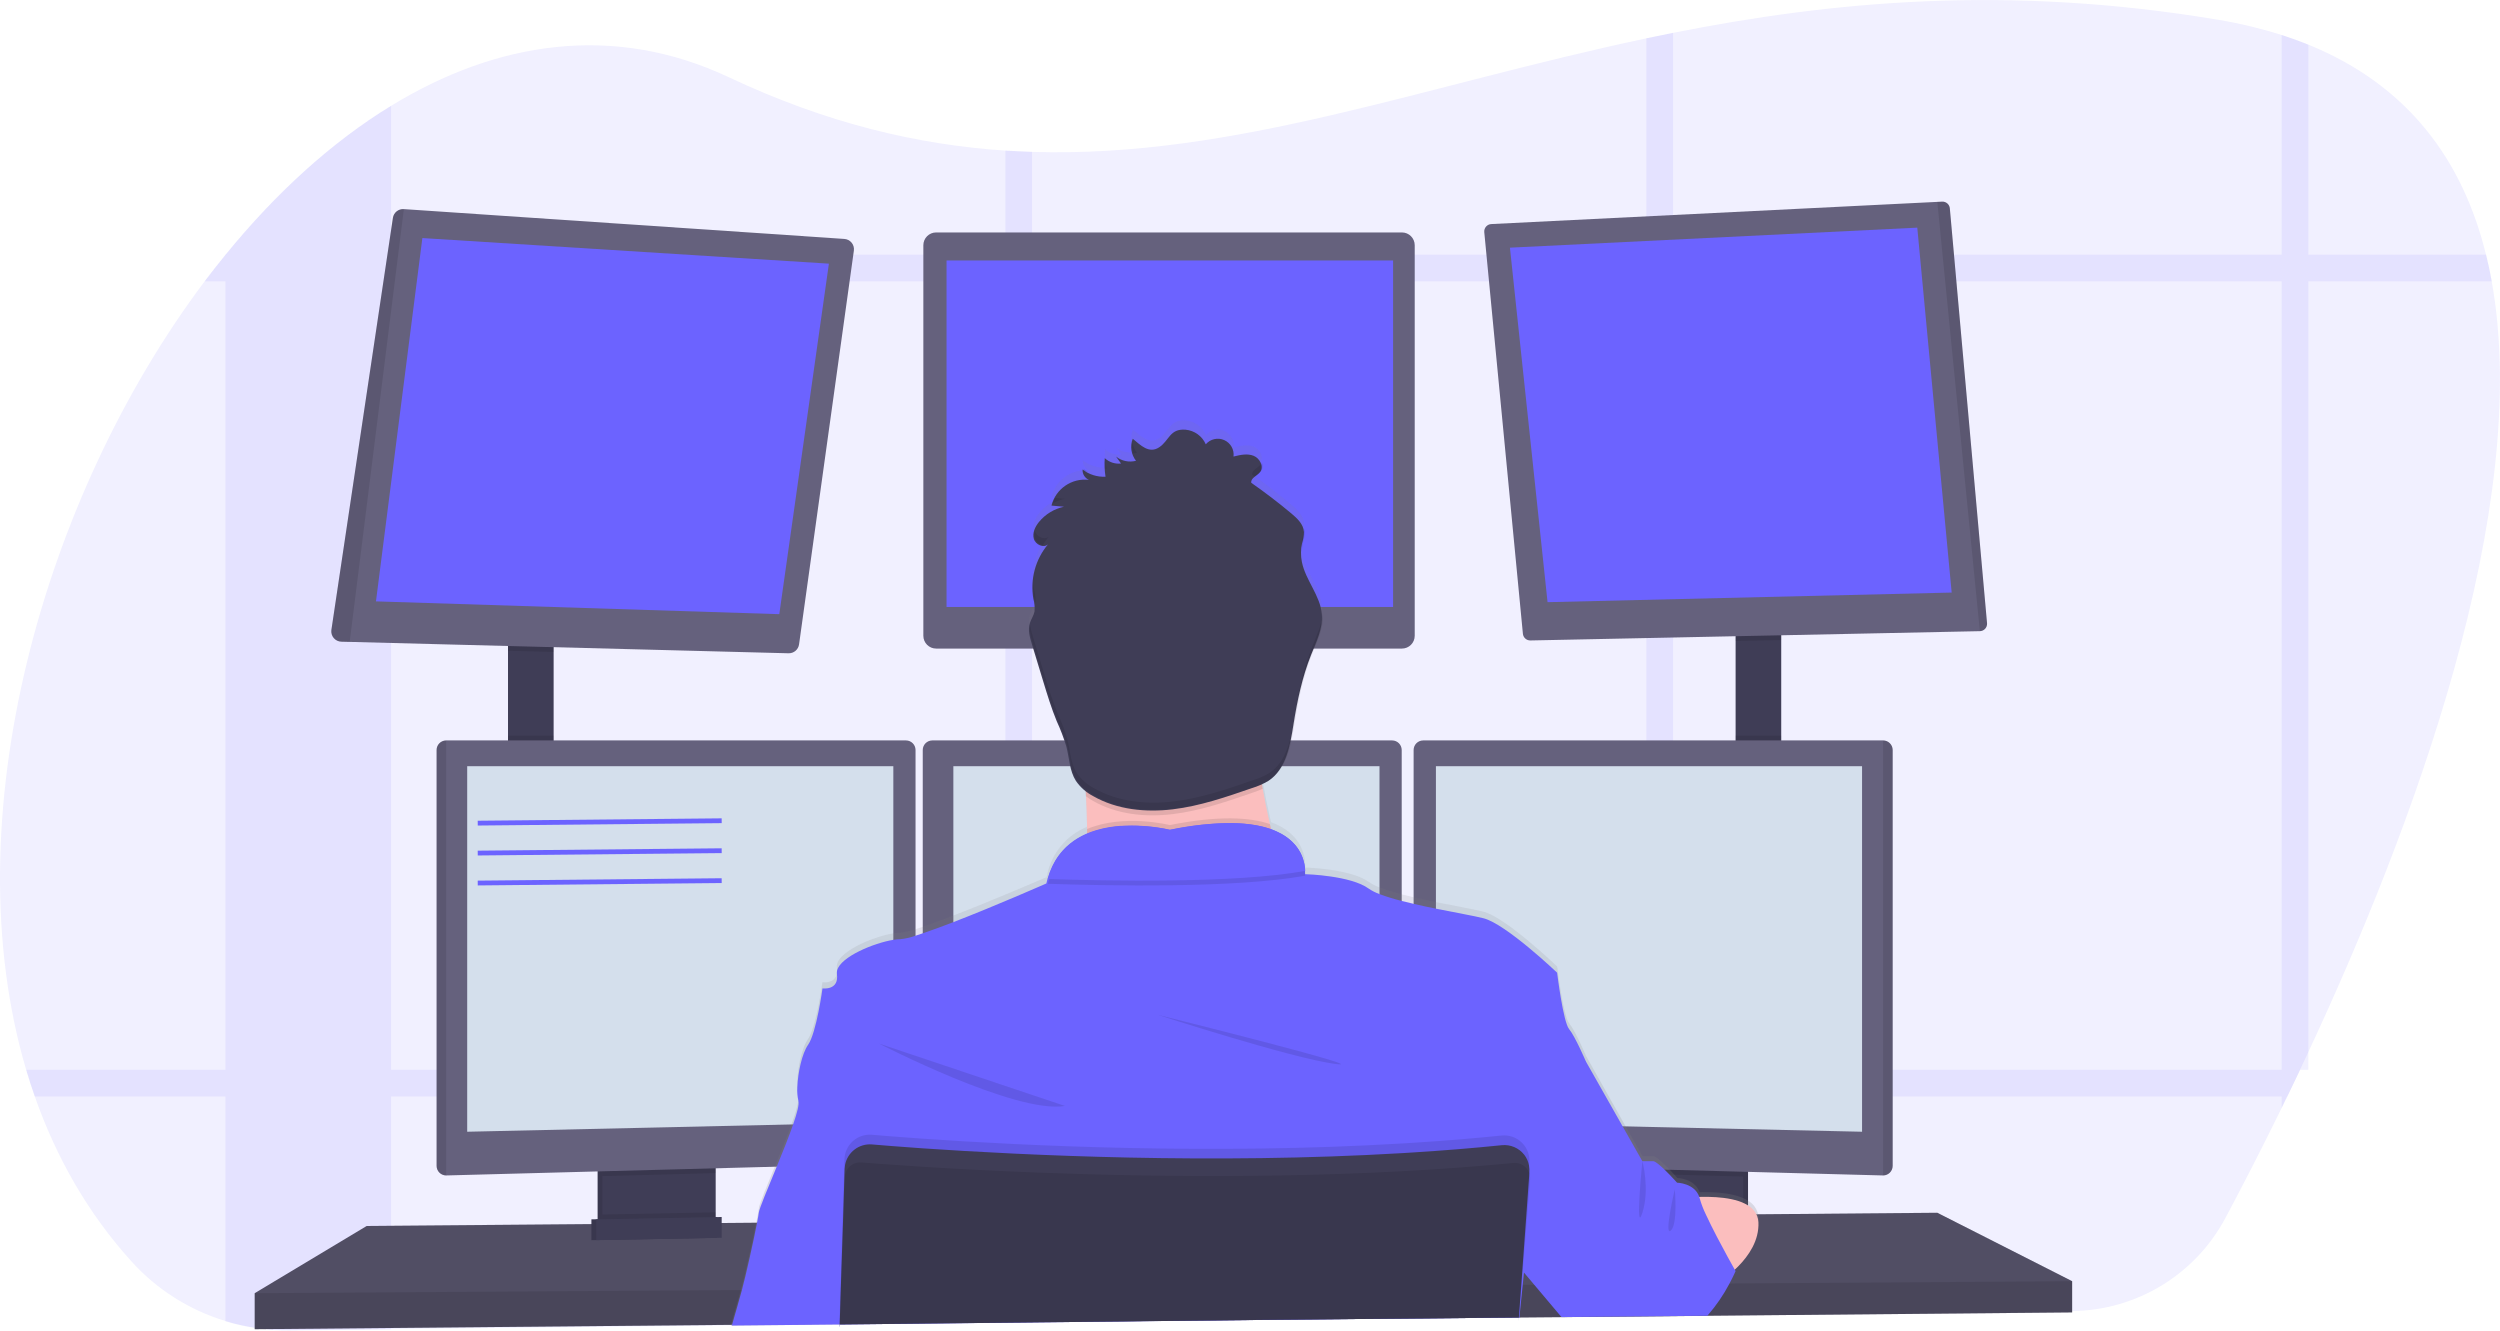
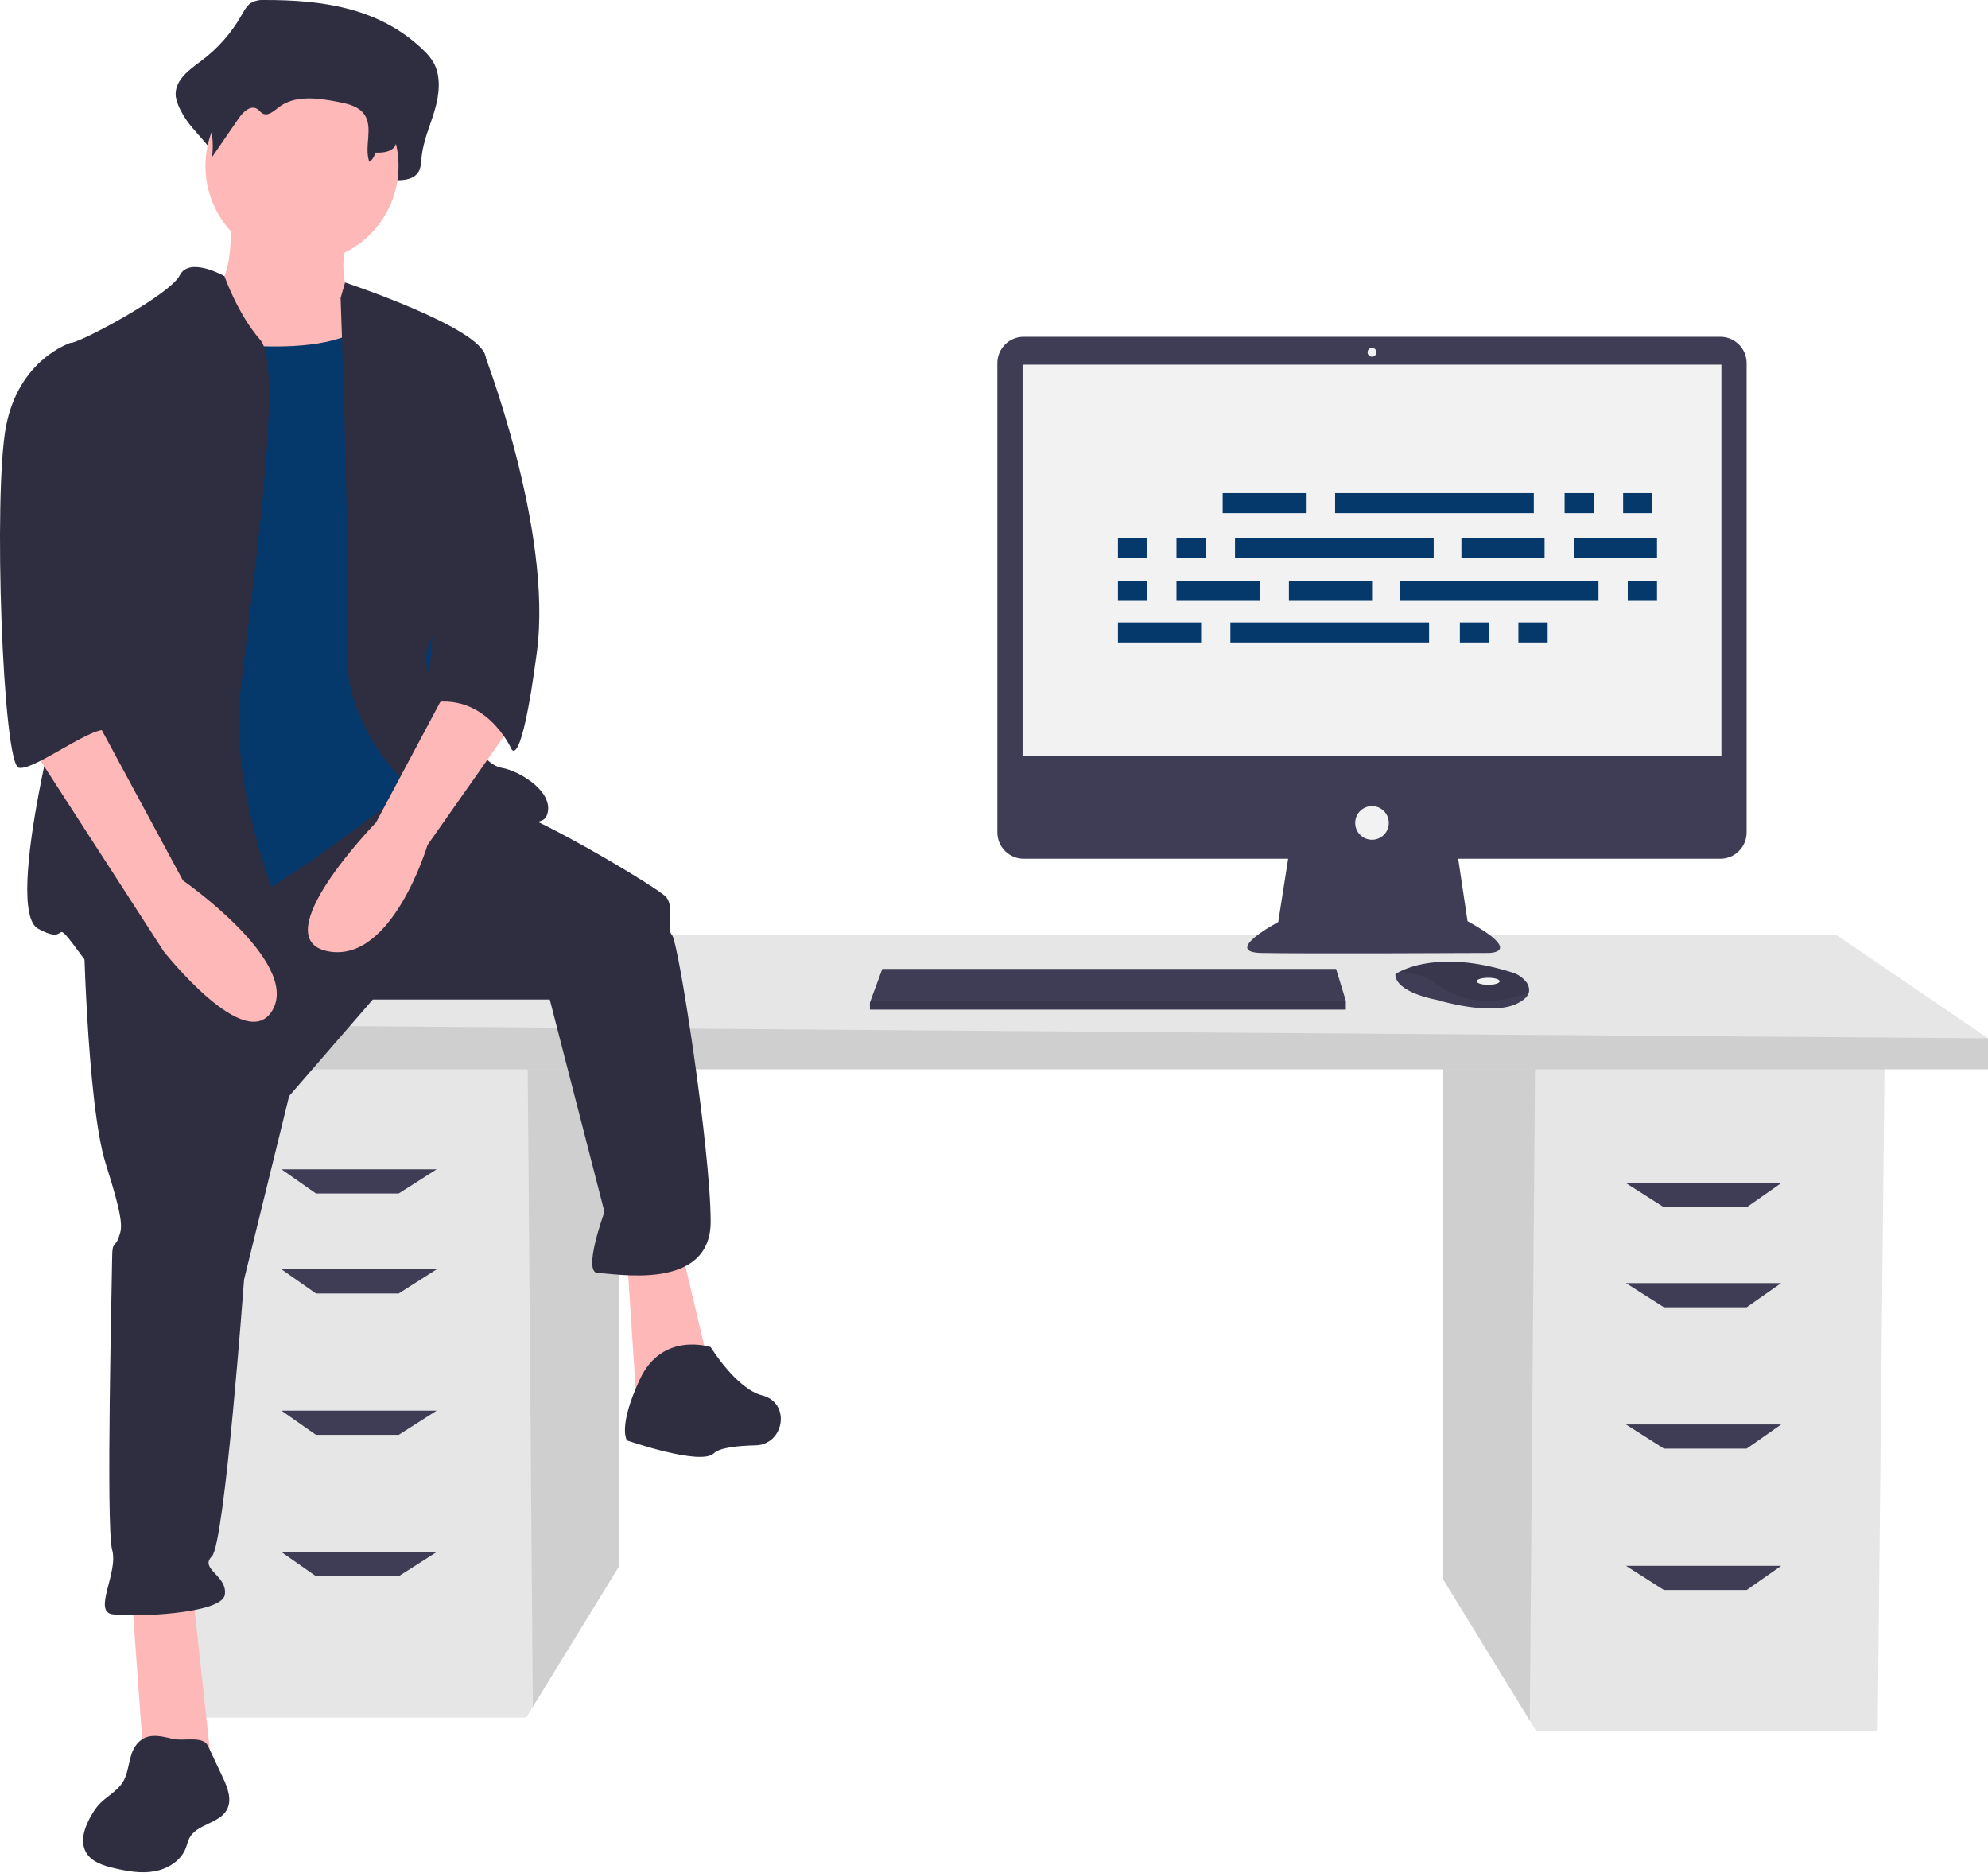
- <svg xmlns="http://www.w3.org/2000/svg" id="59725d3d-bdd8-4af0-9b66-49b8d09410bc" data-name="Layer 1" width="1041.32" height="554.17" viewBox="0 0 1041.32 554.17">
-   <defs>
-     <linearGradient id="dff037aa-d578-4bab-81e7-399360663117" x1="597.75" y1="725.44" x2="597.75" y2="347.69" gradientUnits="userSpaceOnUse">
-       <stop offset="0" stop-color="gray" stop-opacity="0.25" />
-       <stop offset="0.54" stop-color="gray" stop-opacity="0.12" />
-       <stop offset="1" stop-color="gray" stop-opacity="0.1" />
-     </linearGradient>
-   </defs>
-   <path d="M1040.82,611.12q-1.74,3.75-3.47,7.4-2.7,5.67-5.33,11.12c-.78,1.61-1.56,3.19-2.32,4.77-8.6,17.57-16.63,33.11-23.45,45.89A73.21,73.21,0,0,1,942.44,719l-151.65,1.65h-1.6l-13,.14-11.12.12-34.1.37-1.38,0-17.36.19h-.53l-107,1.16-95.51,1-11.11.12-69,.75H429l-44.75.48h-.48l-141.5,1.53-42.33.46a88.07,88.07,0,0,1-26.67-3.82,86.39,86.39,0,0,1-39.09-24.75C116,678.37,102.75,655,93.85,629.64q-1.93-5.49-3.6-11.12C59.44,514.37,97,380,164.6,290.08q4.25-5.64,8.64-11l.07-.08c20.79-25.52,44.1-46.84,68.93-62,44-26.91,92.75-34.49,140.7-11.9,40.57,19.12,78.45,28.11,115.17,30.55,3.71.24,7.42.42,11.11.53,84.23,2.65,163.17-27.7,255.87-47.29,3.69-.78,7.39-1.55,11.12-2.28,66.13-13.16,139.49-20.1,226.73-5.51a189.09,189.09,0,0,1,26.76,6.4q5.77,1.86,11.12,4c41.64,16.94,64.35,48.24,74,87.46q1.37,5.46,2.37,11.11C1134.3,384.41,1084.19,518.23,1040.82,611.12Z" transform="translate(-79.34 -172.91)" fill="#6c63ff" opacity="0.1" />
-   <g opacity="0.1">
-     <path d="M242.24,217V726.62l-42.33.46a88.07,88.07,0,0,1-26.67-3.82V279h.07C194.1,253.45,217.41,232.13,242.24,217Z" transform="translate(-79.34 -172.91)" fill="#6c63ff" />
-     <path d="M1117.24,290.08H164.6q4.25-5.64,8.64-11V279h941.63Q1116.24,284.43,1117.24,290.08Z" transform="translate(-79.34 -172.91)" fill="#6c63ff" />
-     <path d="M1040.82,191.51v427h-3.47q-2.7,5.67-5.33,11.12c-.78,1.61-1.56,3.19-2.32,4.77V187.47Q1035.47,189.33,1040.82,191.51Z" transform="translate(-79.34 -172.91)" fill="#6c63ff" />
-     <path d="M776.21,186.58V720.83l-11.12.12V188.86C768.78,188.08,772.48,187.31,776.21,186.58Z" transform="translate(-79.34 -172.91)" fill="#6c63ff" />
-     <path d="M509.22,236.15V723.73l-11.11.12V235.62C501.82,235.86,505.53,236,509.22,236.15Z" transform="translate(-79.34 -172.91)" fill="#6c63ff" />
-     <path d="M1037.35,618.52q-2.7,5.67-5.33,11.12H93.85q-1.93-5.49-3.6-11.12Z" transform="translate(-79.34 -172.91)" fill="#6c63ff" />
+ <svg xmlns="http://www.w3.org/2000/svg" id="b52d7e2d-d80f-4111-b6ed-d15502ee1edd" data-name="Layer 1" width="711.188" height="669.683" viewBox="0 0 711.188 669.683">
+   <polygon points="516.326 380.018 516.326 565.013 547.27 615.443 549.625 619.279 671.722 619.279 674.189 380.018 516.326 380.018" fill="#e6e6e6" />
+   <polygon points="516.326 380.018 516.326 565.013 547.27 615.443 549.169 380.018 516.326 380.018" opacity="0.1" />
+   <polygon points="221.566 375.084 221.566 560.08 190.622 610.51 188.267 614.345 66.17 614.345 63.703 375.084 221.566 375.084" fill="#e6e6e6" />
+   <polygon points="221.566 375.084 221.566 560.08 190.622 610.51 188.723 375.084 221.566 375.084" opacity="0.1" />
+   <polygon points="711.188 371.385 711.188 382.484 47.67 382.484 47.67 366.451 109.335 334.385 656.923 334.385 711.188 371.385" fill="#e6e6e6" />
+   <polygon points="711.188 371.385 711.188 382.484 47.67 382.484 47.67 366.451 711.188 371.385" opacity="0.1" />
+   <polygon points="142.635 426.883 113.035 426.883 100.702 418.25 156.201 418.25 142.635 426.883" fill="#3f3d56" />
+   <polygon points="142.635 462.649 113.035 462.649 100.702 454.016 156.201 454.016 142.635 462.649" fill="#3f3d56" />
+   <polygon points="142.635 513.215 113.035 513.215 100.702 504.581 156.201 504.581 142.635 513.215" fill="#3f3d56" />
+   <polygon points="142.635 563.78 113.035 563.78 100.702 555.147 156.201 555.147 142.635 563.78" fill="#3f3d56" />
+   <polygon points="595.257 431.816 624.857 431.816 637.19 423.183 581.691 423.183 595.257 431.816" fill="#3f3d56" />
+   <polygon points="595.257 467.582 624.857 467.582 637.19 458.949 581.691 458.949 595.257 467.582" fill="#3f3d56" />
+   <polygon points="595.257 518.148 624.857 518.148 637.19 509.515 581.691 509.515 595.257 518.148" fill="#3f3d56" />
+   <polygon points="595.257 568.713 624.857 568.713 637.19 560.08 581.691 560.08 595.257 568.713" fill="#3f3d56" />
+   <path d="M859.82,235.615H610.634a9.423,9.423,0,0,0-9.424,9.424V412.897a9.423,9.423,0,0,0,9.424,9.424h94.593l-3.544,22.626s-20.253,10.759-6.013,11.076,81.328,0,81.328,0,12.974,0-7.595-11.392l-3.334-22.31h93.75a9.423,9.423,0,0,0,9.424-9.424V245.039A9.423,9.423,0,0,0,859.82,235.615Z" transform="translate(-244.406 -115.1587)" fill="#3f3d56" />
+   <rect x="365.823" y="130.424" width="249.996" height="139.871" fill="#f2f2f2" />
+   <circle cx="490.821" cy="125.994" r="1.582" fill="#f2f2f2" />
+   <circle cx="490.821" cy="294.346" r="6.013" fill="#f2f2f2" />
+   <polygon points="481.452 357.952 481.452 361.117 311.202 361.117 311.202 358.585 311.436 357.952 315.632 346.56 477.971 346.56 481.452 357.952" fill="#3f3d56" />
+   <path d="M791.376,470.013c-.31,1.326-1.481,2.725-4.127,4.047-9.493,4.747-28.797-1.266-28.797-1.266s-14.873-2.532-14.873-9.177a11.866,11.866,0,0,1,1.304-.775c3.991-2.112,17.225-7.322,40.691.221a9.786,9.786,0,0,1,4.46,2.923A4.667,4.667,0,0,1,791.376,470.013Z" transform="translate(-244.406 -115.1587)" fill="#3f3d56" />
+   <path d="M791.376,470.013c-11.62,4.452-21.977,4.785-32.607-2.598a23.343,23.343,0,0,0-13.886-4.573c3.991-2.112,17.225-7.322,40.691.221a9.786,9.786,0,0,1,4.46,2.923A4.667,4.667,0,0,1,791.376,470.013Z" transform="translate(-244.406 -115.1587)" opacity="0.1" />
+   <ellipse cx="532.4" cy="350.99" rx="4.114" ry="1.266" fill="#f2f2f2" />
+   <polygon points="481.452 357.952 481.452 361.117 311.202 361.117 311.202 358.585 311.436 357.952 481.452 357.952" opacity="0.1" />
+   <path d="M339.068,115.159a8.554,8.554,0,0,0-4.961,1.108c-1.476,1.011-2.406,2.782-3.356,4.429a52.986,52.986,0,0,1-14.434,16.305c-4.289,3.142-9.742,7.06-9.008,12.853a17.372,17.372,0,0,0,2.091,5.426c3.957,7.987,14.754,14.159,13.692,23.273,3.931-6.581-1.327-9.835,2.604-16.416,1.872-3.134,5.124-6.672,7.951-4.704.946.659,1.568,1.841,2.553,2.419,2.351,1.38,4.853-1.258,6.934-3.126,7.177-6.443,17.383-4.755,26.314-2.747,4.216.948,8.847,2.191,11.34,6.221,3.277,5.298-3.113,11.02-4.728,17.01a3.264,3.264,0,0,0,3.503,4.062c2.68-.264,5.854-.481,6.013-1.657,3.372.12,7.503-.262,8.947-3.772a14.762,14.762,0,0,0,.693-4.293c.53-5.897,3.033-11.277,4.691-16.89s2.379-12.191-.419-17.167a19.864,19.864,0,0,0-3.666-4.456C379.94,117.67,359.063,115.136,339.068,115.159Z" transform="translate(-244.406 -115.1587)" fill="#2f2e41" />
+   <path d="M326.544,190.064s3.453,28.778-9.209,31.081,11.511,41.441,11.511,41.441l57.557,6.907-13.814-46.045s-9.209-3.453-3.453-26.476S326.544,190.064,326.544,190.064Z" transform="translate(-244.406 -115.1587)" fill="#ffb8b8" />
+   <polygon points="47.028 569.318 51.633 632.631 75.806 632.631 68.9 569.318 47.028 569.318" fill="#ffb8b8" />
+   <polygon points="224.303 449.6 227.756 502.552 254.233 491.041 243.872 447.298 224.303 449.6" fill="#ffb8b8" />
+   <path d="M274.167,442.738s1.151,66.766,8.058,88.637,5.756,23.023,4.605,26.476-2.302,1.151-2.302,6.907-2.302,96.695,0,104.753-6.907,21.872,0,23.023,39.139,0,40.29-6.907-9.209-9.209-4.605-13.814,11.511-98.998,11.511-98.998l16.116-65.615,29.93-34.534H441.082l19.569,75.975s-8.058,21.872-2.302,21.872,40.29,6.907,40.29-18.418S487.127,451.947,484.825,449.645s1.151-10.36-2.302-13.814-43.743-27.627-58.708-32.232S387.857,393.515,387.857,393.515Z" transform="translate(-244.406 -115.1587)" fill="#2f2e41" />
+   <path d="M498.639,596.991s-17.267-5.756-25.325,11.511-4.605,21.872-4.605,21.872,26.476,9.209,31.081,4.605c2.003-2.003,8.365-2.699,14.913-2.846,9.973-.224,12.626-14.333,3.207-17.619q-.421-.147-.853-.255C507.848,611.955,498.639,596.991,498.639,596.991Z" transform="translate(-244.406 -115.1587)" fill="#2f2e41" />
+   <circle cx="108.038" cy="59.365" r="34.534" fill="#ffb8b8" />
+   <path d="M307.55,235.534s56.406,11.511,70.219-6.907,19.569,51.801,19.569,51.801l6.907,73.673-10.36,40.29s-54.103,43.743-71.37,47.197-43.743,5.756-43.743,5.756,8.058-127.776,8.058-130.078S307.55,235.534,307.55,235.534Z" transform="translate(-244.406 -115.1587)" fill="#05386b" />
+   <path d="M324.704,213.945s-12.55-7.189-16.003-.282S273.016,237.836,269.562,237.836s6.907,95.544,2.302,107.056S245.389,440.436,258.051,447.343s3.453-6.907,16.116,10.36,74.824,17.267,78.277,10.36-27.627-58.708-21.872-107.056,14.965-115.114,6.907-124.323S324.704,213.945,324.704,213.945Z" transform="translate(-244.406 -115.1587)" fill="#2f2e41" />
+   <path d="M366.258,221.72l1.603-5.518s47.895,15.878,50.198,26.238,1.151,82.882-6.907,88.637-19.569,14.965-11.511,28.778,17.267,28.778,24.174,29.93,19.569,9.209,16.116,17.267-44.894-6.907-44.894-6.907-27.627-20.72-26.476-52.952S366.258,221.72,366.258,221.72Z" transform="translate(-244.406 -115.1587)" fill="#2f2e41" />
+   <path d="M406.548,357.554l-27.627,51.801s-40.29,41.441-17.267,46.045,35.685-37.987,35.685-37.987l29.93-42.592Z" transform="translate(-244.406 -115.1587)" fill="#ffb8b8" />
+   <path d="M340.75,124.195a7.838,7.838,0,0,0-4.039.783,9.413,9.413,0,0,0-2.732,3.131,39.773,39.773,0,0,1-11.75,11.524c-3.491,2.221-7.93,4.99-7.333,9.084a11.359,11.359,0,0,0,1.702,3.835,30.163,30.163,0,0,1,3.665,18.801l9.6-13.954c1.524-2.215,4.171-4.715,6.472-3.324.77.466,1.276,1.301,2.078,1.71,1.914.975,3.95-.889,5.644-2.21,5.842-4.554,14.15-3.361,21.421-1.942,3.432.67,7.202,1.549,9.231,4.397,3.372,4.733-.149,11.572,1.819,17.04a5.023,5.023,0,0,0,2.079-3.317c2.745.085,6.107-.185,7.283-2.666a9.188,9.188,0,0,0,.564-3.034c.432-4.168,2.469-7.971,3.819-11.938s1.937-8.616-.341-12.133a14.681,14.681,0,0,0-2.984-3.149C374.022,125.97,357.027,124.178,340.75,124.195Z" transform="translate(-244.406 -115.1587)" fill="#2f2e41" />
+   <path d="M406.548,237.836l10.725,2.847s24.96,63.919,19.204,107.662-9.209,34.534-9.209,34.534-9.209-20.72-29.93-16.116Z" transform="translate(-244.406 -115.1587)" fill="#2f2e41" />
+   <path d="M293.029,739.422c-2.776,3.772-2.219,9.165-4.678,13.151-2.131,3.455-6.148,5.267-8.814,8.329a22.326,22.326,0,0,0-2.266,3.26c-2.473,4.143-4.483,9.452-2.048,13.616,1.959,3.35,6.078,4.66,9.855,5.552,4.774,1.128,9.734,2.031,14.564,1.169s9.549-3.819,11.271-8.412a32.5,32.5,0,0,1,1.205-3.401c2.617-5.153,10.827-5.209,13.506-10.33,1.875-3.584.151-7.916-1.571-11.576l-5.261-11.177c-1.746-3.709-8.824-1.576-12.513-2.465C301.465,735.978,296.491,734.701,293.029,739.422Z" transform="translate(-244.406 -115.1587)" fill="#2f2e41" />
+   <path d="M254.598,380.577l48.348,74.824s29.93,37.987,39.139,20.72-32.232-46.045-32.232-46.045L278.772,372.519Z" transform="translate(-244.406 -115.1587)" fill="#ffb8b8" />
+   <path d="M278.772,240.138,269.562,237.836s-18.418,5.756-23.023,29.93-1.151,120.869,4.605,122.02,28.427-16.837,32.056-13.023-7.882-15.756-4.429-26.116S278.772,240.138,278.772,240.138Z" transform="translate(-244.406 -115.1587)" fill="#2f2e41" />
+   <g id="f3c2397c-d780-4cc6-97d8-1503d8277a2c" data-name="Group 13">
+     <rect id="ad41612f-86f7-46b2-a964-3a5da7bcf3cf" data-name="Rectangle 55" x="437.407" y="176.363" width="29.752" height="7.163" fill="#05386b" />
+     <rect id="b9a0b375-cc2a-4c59-8850-661af54e4f62" data-name="Rectangle 56" x="559.722" y="176.363" width="10.468" height="7.163" fill="#05386b" />
+     <rect id="e174c2ab-9bc5-41ec-b37c-b06fbf8a9878" data-name="Rectangle 57" x="580.659" y="176.363" width="10.468" height="7.163" fill="#05386b" />
+     <rect id="ba2479ac-4c7d-43b4-a028-73b1e20e4002" data-name="Rectangle 58" x="477.628" y="176.363" width="71.075" height="7.163" fill="#05386b" />
+     <rect id="ac60ef86-00f2-480b-8171-28b6fdfc1958" data-name="Rectangle 59" x="399.941" y="222.644" width="29.752" height="7.163" fill="#05386b" />
+     <rect id="b3d8298d-cd65-487a-8b19-4cee946356e7" data-name="Rectangle 60" x="522.256" y="222.644" width="10.468" height="7.163" fill="#05386b" />
+     <rect id="ed27f15f-f0c4-4569-8330-a6688f8e356c" data-name="Rectangle 61" x="543.193" y="222.644" width="10.468" height="7.163" fill="#05386b" />
+     <rect id="f685c005-adaf-4d60-acda-005b037d82a6" data-name="Rectangle 62" x="440.162" y="222.644" width="71.075" height="7.163" fill="#05386b" />
+     <rect id="eca7c7fc-83f8-48ca-a588-6606db47af3f" data-name="Rectangle 63" x="522.807" y="192.341" width="29.752" height="7.163" fill="#05386b" />
+     <rect id="a71b5b2f-f8b9-481d-a301-5e3357e5fe42" data-name="Rectangle 64" x="563.028" y="192.341" width="29.752" height="7.163" fill="#05386b" />
+     <rect id="abb3a25a-f854-41fc-8391-e6ad9fbe2417" data-name="Rectangle 66" x="399.941" y="192.341" width="10.468" height="7.163" fill="#05386b" />
+     <rect id="add2b425-b775-4eb5-9c25-8c4c14f957c9" data-name="Rectangle 67" x="420.878" y="192.341" width="10.468" height="7.163" fill="#05386b" />
+     <rect id="b7159612-3b84-4b0b-a885-612eaab04c06" data-name="Rectangle 68" x="441.815" y="192.341" width="71.075" height="7.163" fill="#05386b" />
+     <rect id="edfc7301-4de5-47dc-80e2-1ae2da982d6d" data-name="Rectangle 69" x="461.099" y="207.768" width="29.752" height="7.163" fill="#05386b" />
+     <rect id="e1009f91-6275-4375-80fa-0d778e331fdc" data-name="Rectangle 70" x="420.878" y="207.768" width="29.752" height="7.163" fill="#05386b" />
+     <rect id="a060fb9f-1f1a-4862-9a69-16dd49199e18" data-name="Rectangle 71" x="399.941" y="207.768" width="10.468" height="7.163" fill="#05386b" />
+     <rect id="b6754d5f-104f-449c-b9a9-cf9ac82bf5fe" data-name="Rectangle 73" x="582.312" y="207.768" width="10.468" height="7.163" fill="#05386b" />
+     <rect id="e6ed1ccd-2cfd-450f-a339-07df3a1ee6bb" data-name="Rectangle 74" x="500.768" y="207.768" width="71.075" height="7.163" fill="#05386b" />
  </g>
-   <rect x="211.6" y="265.83" width="19" height="57.66" fill="#3f3d56" />
-   <rect x="722.93" y="262.83" width="19" height="61" fill="#3f3d56" />
-   <polygon points="863.1 533.65 863.1 546.65 711.18 548.05 709.56 548.08 651.82 548.61 650.44 548.63 632.89 548.78 632.37 548.78 525.39 549.77 349.78 551.4 349.63 551.4 304.98 551.82 304.5 551.83 106.1 553.65 106.1 538.65 152.75 510.65 246.35 509.87 248.35 509.86 249.01 509.85 251.01 509.82 295.95 509.45 297.96 509.44 298.6 509.43 300.6 509.42 315.01 509.3 315.39 509.29 350.94 508.99 351.23 508.99 628.63 506.65 635.42 506.6 636.1 506.6 641.28 506.55 678.93 506.24 680.93 506.21 682.78 506.19 683.74 506.19 695.45 506.1 697.77 506.07 700.88 506.05 710.63 505.96 726.1 505.83 728.1 505.81 731.58 505.79 732.23 505.79 806.94 505.15 863.1 533.65" fill="#65617d" />
-   <polygon points="863.1 533.65 863.1 546.65 711.18 548.05 709.56 548.08 651.82 548.61 650.44 548.63 632.89 548.78 632.37 548.78 525.39 549.77 349.78 551.4 349.63 551.4 304.98 551.82 304.5 551.83 106.1 553.65 106.1 538.65 152.75 510.65 246.35 509.87 248.35 509.86 249.01 509.85 251.01 509.82 295.95 509.45 297.96 509.44 298.6 509.43 300.6 509.42 315.01 509.3 315.39 509.29 350.94 508.99 351.23 508.99 628.63 506.65 635.42 506.6 636.1 506.6 641.28 506.55 678.93 506.24 680.93 506.21 682.78 506.19 683.74 506.19 695.45 506.1 697.77 506.07 700.88 506.05 710.63 505.96 726.1 505.83 728.1 505.81 731.58 505.79 732.23 505.79 806.94 505.15 863.1 533.65" opacity="0.2" />
-   <path d="M375.44,656.57v24.49a6.13,6.13,0,0,1-3.5,5.54,6,6,0,0,1-2.5.6l-34.9.74a6,6,0,0,1-2.7-.57,6.12,6.12,0,0,1-3.57-5.57V656.57Z" transform="translate(-79.34 -172.91)" fill="#3f3d56" />
-   <path d="M375.44,656.57v24.49a6.13,6.13,0,0,1-3.5,5.54,6,6,0,0,1-2.5.6l-34.9.74a6,6,0,0,1-2.7-.57,6.12,6.12,0,0,1-3.57-5.57V656.57Z" transform="translate(-79.34 -172.91)" opacity="0.1" />
-   <path d="M377.44,656.57v24.49a6.13,6.13,0,0,1-3.5,5.54,6,6,0,0,1-2.5.6l-34.9.74a6,6,0,0,1-2.7-.57,6.12,6.12,0,0,1-3.57-5.57V656.57Z" transform="translate(-79.34 -172.91)" fill="#3f3d56" />
-   <rect x="680.93" y="483.66" width="47.17" height="31.5" fill="#3f3d56" />
-   <rect x="680.93" y="483.66" width="47.17" height="31.5" opacity="0.1" />
-   <rect x="678.93" y="483.66" width="47.17" height="31.5" fill="#3f3d56" />
-   <polygon points="230.6 265.82 230.6 271.55 211.6 271.06 211.6 265.82 230.6 265.82" opacity="0.1" />
-   <path d="M435,277.31l-22.83,164a4.3,4.3,0,0,1-4.37,3.71L225,440.28l-3.47-.09a4.3,4.3,0,0,1-4.16-4.87L243,263.64a4.3,4.3,0,0,1,4.54-3.63L431,272.43A4.29,4.29,0,0,1,435,277.31Z" transform="translate(-79.34 -172.91)" fill="#65617d" />
-   <polygon points="175.93 99.16 156.6 250.49 324.6 255.82 345.26 109.82 175.93 99.16" fill="#6c63ff" />
-   <rect x="384.6" y="96.82" width="204.67" height="173.33" rx="5.33" ry="5.33" fill="#65617d" />
-   <rect x="394.26" y="108.49" width="186" height="144.33" fill="#6c63ff" />
-   <polygon points="741.93 262.82 741.93 266.61 722.93 267 722.93 262.82 741.93 262.82" opacity="0.1" />
-   <path d="M907,432.53a3.08,3.08,0,0,1-3,3.28L716.8,439.68a3.08,3.08,0,0,1-3.13-2.79L697.58,269.61a3.08,3.08,0,0,1,2.92-3.37L886.28,257l2-.1a3.07,3.07,0,0,1,3.22,2.8Z" transform="translate(-79.34 -172.91)" fill="#65617d" />
-   <polygon points="628.93 103.16 798.6 94.82 812.93 246.82 644.6 250.82 628.93 103.16" fill="#6c63ff" />
-   <path d="M907,432.53a3.08,3.08,0,0,1-3,3.28L886.28,257l2-.1a3.07,3.07,0,0,1,3.22,2.8Z" transform="translate(-79.34 -172.91)" opacity="0.1" />
-   <path d="M247.57,260,225,440.28l-3.47-.09a4.3,4.3,0,0,1-4.16-4.87L243,263.64A4.3,4.3,0,0,1,247.57,260Z" transform="translate(-79.34 -172.91)" opacity="0.1" />
-   <rect x="211.6" y="306.41" width="19" height="17.08" opacity="0.1" />
-   <polygon points="298.1 483.65 298.1 488.62 250.93 489.88 250.93 483.65 298.1 483.65" opacity="0.1" />
-   <path d="M460.69,485.27v168.2a4,4,0,0,1-3.85,3.95l-191.65,5.1h-.05a4,4,0,0,1-3.95-3.95V485.27a4,4,0,0,1,3.95-3.95h191.6A4,4,0,0,1,460.69,485.27Z" transform="translate(-79.34 -172.91)" fill="#65617d" />
-   <path d="M265.19,481.32v181.2h-.05a4,4,0,0,1-3.95-3.95V485.27a4,4,0,0,1,3.95-3.95Z" transform="translate(-79.34 -172.91)" opacity="0.1" />
-   <polygon points="194.6 319.15 372.1 319.15 372.1 467.4 194.6 471.4 194.6 319.15" fill="#d4dfec" />
-   <rect x="722.93" y="306.41" width="19" height="17.42" opacity="0.1" />
-   <polygon points="726.1 483.65 726.1 490.06 678.93 488.8 678.93 483.65 726.1 483.65" opacity="0.1" />
-   <path d="M867.69,485.27v173.3a4,4,0,0,1-4,3.95h0L672,657.42a4,4,0,0,1-3.85-3.95V485.27a4,4,0,0,1,3.95-3.95h191.6A4,4,0,0,1,867.69,485.27Z" transform="translate(-79.34 -172.91)" fill="#65617d" />
-   <path d="M867.69,485.27v173.3a4,4,0,0,1-4,3.95h0V481.32h0A4,4,0,0,1,867.69,485.27Z" transform="translate(-79.34 -172.91)" opacity="0.1" />
-   <polygon points="775.6 319.15 598.1 319.15 598.1 467.4 775.6 471.4 775.6 319.15" fill="#d4dfec" />
-   <path d="M663.19,485.27v168.2a4,4,0,0,1-3.85,3.95l-191.65,5.1h0a4,4,0,0,1-4-3.95V485.27a4,4,0,0,1,3.95-3.95h191.6A4,4,0,0,1,663.19,485.27Z" transform="translate(-79.34 -172.91)" fill="#65617d" />
-   <polygon points="397.1 319.15 574.6 319.15 574.6 467.4 397.1 471.4 397.1 319.15" fill="#d4dfec" />
-   <polygon points="863.1 533.65 863.1 546.65 711.18 548.05 709.56 548.08 651.82 548.61 650.44 548.63 632.89 548.78 632.37 548.78 525.39 549.77 349.78 551.4 349.63 551.4 304.98 551.82 304.5 551.83 106.1 553.65 106.1 538.65 308.61 537.32 309.09 537.32 350.08 537.04 350.27 537.04 633.35 535.17 633.64 535.17 633.81 535.16 634.28 535.16 639.07 535.13 640.53 535.13 715.02 534.63 719.42 534.61 720.4 534.6 863.1 533.65" opacity="0.1" />
-   <circle cx="487.26" cy="272.16" r="51.33" fill="#fbbebe" />
-   <path d="M383.74,725.09c0-.11.06-.23.1-.35,1-3.59,2.78-9.66,4.11-14.51.17-.6.33-1.19.48-1.75,1.47-5.47,4.33-18.28,5.92-26.27.56-2.81,1-5,1.09-6.1.2-1.69,3.21-8.92,6.62-17.23,2.39-5.84,5-12.22,6.91-17.6a61.38,61.38,0,0,0,2.93-9.85,5.1,5.1,0,0,0,0-2.13,14.69,14.69,0,0,1-.48-3.5v0c-.23-6.2,1.62-16,4.48-20.11,3.5-5,6-23.66,6-23.66s5.18.75,6-3.53a6.15,6.15,0,0,0,.1-1.4,7.41,7.41,0,0,0-.09-1.11c-.89-6.24,14.72-12.88,23.5-14.31a19.67,19.67,0,0,1,3-.28,27.24,27.24,0,0,0,6.25-1.44q1.4-.43,3-1c3.68-1.24,8.08-2.88,12.75-4.68,17.56-6.81,38.82-16,38.82-16,.15-.71.32-1.39.51-2.06a27.71,27.71,0,0,1,16.35-18.93h0c0-.66,0-1.33,0-2,0-3.45-.15-7-.3-10.54,0-.69-.06-1.38-.1-2.07,0-.2,0-.41,0-.61s0-.35,0-.52c0-.7-.07-1.4-.11-2.09l-.18-.14a16.41,16.41,0,0,1-3.9-4.2,15.27,15.27,0,0,1-1.42-3c-1.25-3.39-1.54-7.17-2.38-10.75l-.18-.74a84,84,0,0,0-4-10.58c-2.21-5.42-3.91-11-5.6-16.65q-1.54-5.13-3.11-10.28l-1.58-5.24c-.3-1-.6-2-.83-3v0a13.27,13.27,0,0,1-.26-1.4,0,0,0,0,1,0,0,10,10,0,0,1,.24-4.61,32.09,32.09,0,0,1,1.32-3,7.87,7.87,0,0,0,.5-1.38v0a3,3,0,0,0,.08-.32,5.65,5.65,0,0,0,.11-1.08,18.46,18.46,0,0,0-.52-3.89.07.07,0,0,1,0-.05,2.56,2.56,0,0,0-.05-.27,25.48,25.48,0,0,1-.36-3,28.45,28.45,0,0,1,3.47-15.57l.19-.36a25.22,25.22,0,0,1,1.84-2.78h0c.31-.42.63-.82,1-1.22-1.4,1.34-3.7.75-5-.69a3.61,3.61,0,0,1-.55-.75,3.81,3.81,0,0,1-.23-.45c-.05-.12-.09-.25-.13-.38-.7-2.45.52-5.06,2.12-7.05a18.49,18.49,0,0,1,5.74-4.7h0a3.84,3.84,0,0,1,.4-.21,17.12,17.12,0,0,1,2.64-1.06h0a15.06,15.06,0,0,1,1.63-.44l-3.71-.34-1.5-.14a14.49,14.49,0,0,1,13-10.91h1.08a11.73,11.73,0,0,1,1.57.13,4.44,4.44,0,0,1-2.65-4.33,14.41,14.41,0,0,0,9.19,3.06h.38a30,30,0,0,1-.34-3.27h0a0,0,0,0,1,0,0,0,0,0,0,1,0,0,33.19,33.19,0,0,1,0-4.46,8.44,8.44,0,0,0,6.78,2.26l-2.08-2.9a9.49,9.49,0,0,0,6.56,2.05l.48-.05a7,7,0,0,0,1.19-.23l.09,0c-.19-.24-.36-.49-.53-.75l-.06-.12a9.67,9.67,0,0,1-1-2.09,6.59,6.59,0,0,1-.24-.87h0a8.75,8.75,0,0,1,.45-5.45c3.23,2.7,6.77,6.39,11,3.6s4.37-7.91,11-7.39a10.2,10.2,0,0,1,8.41,6.12,6.75,6.75,0,0,1,7.67-1.75,6.85,6.85,0,0,1,3.88,6.89c2.75-.69,5.71-1.37,8.35-.33s4.34,4.41,2.84,6.66a1.43,1.43,0,0,1-.14.2c-1.23,1.59-3.95,2.46-3.66,4.46l.42.3,1.3.94a.05.05,0,0,1,0,0q7.65,5.52,14.9,11.6c2.48,2.08,5.12,4.58,5.29,7.83a8.64,8.64,0,0,1-.24,2.37h0c-.16.78-.38,1.56-.55,2.34a19.51,19.51,0,0,0-.34,6.05h0c.07.59.16,1.17.27,1.76,1.53,7.73,7.71,14.11,8.32,22l0,.56a17.78,17.78,0,0,1-.07,2.53c-.46,4.8-2.68,9.41-4.48,14-.11.28-.22.56-.32.84-3.47,9-5.47,18.59-7,28.16a100.26,100.26,0,0,1-2,10.09A26.73,26.73,0,0,1,611,492.07a16.22,16.22,0,0,1-3.36,3,18.67,18.67,0,0,1-2.65,1.41s0,0,0,.06c.11.61.2,1.22.31,1.83.06.32.11.64.17,1h0a.14.14,0,0,0,0,.06c.84,4.73,1.8,9.36,2.81,13.76l.51,2.19c12.6,4.55,14.09,13.87,14.18,17.44a9.64,9.64,0,0,1,0,1.43s19,.5,26.5,6a20.34,20.34,0,0,0,4.51,2.3,83,83,0,0,0,9.25,2.89c1.61.42,3.29.83,5,1.23,3,.69,6.18,1.36,9.25,2,8.19,1.65,15.9,3,19.81,4,9.33,2.36,30.67,22.82,30.67,22.82s2.5,20.64,5,23.65,7,13.59,7,13.59l16.54,29.41,7,12.37h4.5c.62,0,1.84.88,3.21,2.1,1.19,1.06,2.51,2.38,3.67,3.58l1.92,2.05,1.2,1.33s7.27.18,9.24,5.93c5.92-.17,13.19.22,18.28,2.5a14.14,14.14,0,0,1,2,1.08,8.68,8.68,0,0,1,4.13,5.66,8.34,8.34,0,0,1,.18,1.44c0,.57,0,1.14,0,1.7-.36,7.57-5.29,13.87-9.82,18.11l.32.57s-.15.36-.44,1c-.08.19-.18.4-.29.64h0c-.59,1.26-1.53,3.15-2.76,5.36a63.31,63.31,0,0,1-9.57,13.17l-.29.3-57.74.53-.17-.2L719.87,708l-5.57-6.64-.17-.21-.16,1.59-.54,5.3-1.3,12.81-.07.64,0,.17-.15,1.48.11-1.48h-.29l-107,1L429.11,724.6l0,.84h-.14l0-.84-44.75.48Z" transform="translate(-79.34 -172.91)" fill="url(#dff037aa-d578-4bab-81e7-399360663117)" />
-   <path d="M617.94,550.07s-99.5,12-90,0c3.44-4.34,4.39-17.2,4.2-31.85-.06-4.45-.22-9.06-.45-13.65-1.1-22-3.75-43.5-3.75-43.5s87-41,77-8.5c-4,13.13-2.69,31.57.35,48.88.89,5.05,1.92,10,3,14.7A344.67,344.67,0,0,0,617.94,550.07Z" transform="translate(-79.34 -172.91)" fill="#fbbebe" />
-   <path d="M617.94,550.07s-99.5,12-90,0c3.44-4.34,4.39-17.2,4.2-31.85,15.17-6.48,34.47-1.65,34.47-1.65,20.32-4.05,33.35-3.26,41.68-.42A344.67,344.67,0,0,0,617.94,550.07Z" transform="translate(-79.34 -172.91)" opacity="0.1" />
-   <path d="M429.08,725.44l0-.84,175.62-1.91,107-1H712l-.11,1.48.15-1.48h.19l0-.17,1.37-13.45.52-5.09.16-1.59.14-1.33,6.18-20.61,6.18-20.58,5.2-17.33,7.94-26.48s-4.5-10.5-7-13.5-5-23.5-5-23.5-21.34-20.33-30.67-22.67c-3.91-1-11.63-2.33-19.83-4-3.07-.62-6.22-1.28-9.25-2-1.71-.39-3.39-.8-5-1.21a87.91,87.91,0,0,1-9.25-2.86,20.7,20.7,0,0,1-4.5-2.29c-7.35-5.39-25.77-6-26.48-6h0a.42.42,0,0,1,0-.07v-.09a10.26,10.26,0,0,0,0-1.26c0-.4,0-.87-.09-1.4,0-.16,0-.33-.07-.5-.05-.36-.11-.74-.2-1.14a5,5,0,0,0-.12-.53,17.21,17.21,0,0,0-1.25-3.49c-.07-.16-.16-.33-.24-.49a18.25,18.25,0,0,0-1.7-2.63c-.13-.17-.27-.35-.42-.52a19.58,19.58,0,0,0-2.72-2.64c-.27-.21-.55-.43-.84-.63a4.67,4.67,0,0,0-.51-.36l-.89-.58-.83-.48c-.73-.4-1.5-.79-2.34-1.16-.26-.12-.54-.23-.82-.34s-.72-.28-1.09-.42l-.06,0L608,518c-.57-.19-1.15-.36-1.76-.53l-.93-.24-1-.23-1-.21c-1-.2-2.07-.38-3.19-.52l-1.14-.14-1.17-.12-1.21-.1-1.72-.1-2-.07a124.68,124.68,0,0,0-26.24,2.79,72.27,72.27,0,0,0-18.26-1.68l-.87,0-1,.06-.64,0-1.29.12c-.43,0-.87.09-1.3.15s-.88.11-1.31.18l-.66.11c-.65.11-1.31.23-2,.37q-.33.06-.66.15c-.87.19-1.74.42-2.6.68-.43.12-.86.26-1.29.41-.22.06-.43.14-.64.22l-.64.23-.63.25-.75.3c-.38.16-.75.33-1.12.51-.21.09-.42.19-.62.3s-.41.2-.6.31a27.75,27.75,0,0,0-6.21,4.38l-.51.49-.5.51c-.17.17-.33.35-.49.53a23.82,23.82,0,0,0-1.82,2.25c-.16.21-.31.42-.46.64a26.69,26.69,0,0,0-1.72,2.92c-.13.24-.25.49-.37.73a32.7,32.7,0,0,0-2,5.25q-.28,1-.51,2S494,550.24,476.44,557c-4.67,1.8-9.07,3.43-12.75,4.66-1.07.36-2.07.69-3,1a26.7,26.7,0,0,1-6.25,1.44,19.67,19.67,0,0,0-3,.28c-8.07,1.31-21.9,7-23.41,12.71a3.69,3.69,0,0,0-.1,1.4s0,.07,0,.11c1,7-6,6-6,6s-2.5,18.5-6,23.5c-2.53,3.6-4.26,11.63-4.48,17.69v0a19.61,19.61,0,0,0,.44,5.63c0,.05,0,.1,0,.14.4,1.34-.56,5-2.19,9.69-1.77,5.15-4.35,11.55-6.83,17.59-3.74,9.12-7.26,17.4-7.48,19.22-.09.81-.35,2.26-.71,4.13-1.46,7.62-4.7,22.13-6.3,28-1.19,4.38-2.92,10.38-4.11,14.5,0,.12-.07.24-.1.35L429,724.6l0,.84h.14Z" transform="translate(-79.34 -172.91)" fill="#6c63ff" />
-   <path d="M445.44,607.57s57,29.5,77.5,26Z" transform="translate(-79.34 -172.91)" opacity="0.1" />
-   <path d="M561.44,595.57s55.5,18,74,20.5S561.44,595.57,561.44,595.57Z" transform="translate(-79.34 -172.91)" opacity="0.1" />
-   <path d="M623,537.65c-29,5.34-83.6,4.19-107.2,3.38,8.65-31,50.83-20.46,50.83-20.46C618.84,510.15,622.84,531.77,623,537.65Z" transform="translate(-79.34 -172.91)" opacity="0.1" />
-   <path d="M623,535.65c-29,5.34-83.6,4.19-107.2,3.38,8.65-31,50.83-20.46,50.83-20.46C618.84,508.15,622.84,529.77,623,535.65Z" transform="translate(-79.34 -172.91)" fill="#6c63ff" />
-   <path d="M776.94,672.32s34.16-5.25,34.83,9.75-17.42,25.48-17.42,25.48Z" transform="translate(-79.34 -172.91)" fill="#fbbebe" />
-   <path d="M605.29,501.45a47,47,0,0,1-4.5,1.74c-10.78,3.72-21.65,7.47-33,8.83s-23.26.16-33.16-5.5a28.77,28.77,0,0,1-3-1.95c-1.1-22-3.75-43.5-3.75-43.5s87-41,77-8.5C600.9,465.7,602.25,484.14,605.29,501.45Z" transform="translate(-79.34 -172.91)" opacity="0.1" />
-   <path d="M552.52,364.84a9.47,9.47,0,0,1-8.32-1.75l2.08,2.89a8.47,8.47,0,0,1-6.78-2.25,34.08,34.08,0,0,0,.32,7.75,14.52,14.52,0,0,1-9.56-3,4.42,4.42,0,0,0,2.64,4.31,14.34,14.34,0,0,0-15.6,10.71l5.22.48a18.47,18.47,0,0,0-10.44,6.37c-1.6,2-2.82,4.56-2.12,7s4.08,4,5.92,2.26a27.94,27.94,0,0,0-6.1,22.79,14.47,14.47,0,0,1,.46,5.26c-.33,1.65-1.37,3.08-1.89,4.69-1,2.92-.05,6.09.84,9l4.69,15.42c1.7,5.57,3.39,11.15,5.61,16.54a82.08,82.08,0,0,1,4,10.51c1.26,4.84,1.31,10.14,4,14.37a19.93,19.93,0,0,0,7.18,6.33c9.89,5.66,21.84,6.86,33.16,5.5s22.18-5.11,32.95-8.83a31,31,0,0,0,6.84-3c7.45-4.88,9.11-14.86,10.5-23.65,1.55-9.8,3.62-19.58,7.29-28.8,2.18-5.49,5-11.06,4.52-16.94-.61-7.81-6.79-14.14-8.32-21.82a19,19,0,0,1,.07-7.77,17.66,17.66,0,0,0,.79-4.7c-.17-3.22-2.81-5.7-5.29-7.77Q609.11,380,600.52,374c-.29-2,2.43-2.86,3.66-4.44,1.74-2.23-.06-5.77-2.7-6.81s-5.6-.36-8.35.33a6.59,6.59,0,0,0-11.55-5.11,10.2,10.2,0,0,0-8.42-6.08c-6.63-.52-6.76,4.55-11,7.34s-7.74-.89-11-3.57A9.28,9.28,0,0,0,552.52,364.84Z" transform="translate(-79.34 -172.91)" fill="#3f3d56" />
-   <path d="M802.27,702.32s-.89,2.12-2.53,5.19a69,69,0,0,1-9,13.17l-.27.29-1.62,0-57.74.53-1.38,0-.17-.2-11.2-13.29L714.14,703l-.17-.21-.36-.42-.2-.24-.26-.31-8.21-9.74,3-12.5,5.11-21.06.13-.51,1-4,.71-3,2.38-9.78,8.16-33.65,14.5,7.5,15.29,27,8.21,14.5h4.5c.85,0,2.8,1.64,4.76,3.53.7.67,1.4,1.38,2,2,1.78,1.84,3.19,3.42,3.19,3.42s7.29.16,9.25,5.9a7,7,0,0,1,.25.85,40.3,40.3,0,0,0,2.53,6.56c1.29,2.81,2.91,6,4.55,9.19,3.05,5.85,6.15,11.42,7.29,13.44l.14.25Z" transform="translate(-79.34 -172.91)" fill="#6c63ff" />
-   <path d="M716.37,657.17l-.1,1.43v.1l-.17,2.3-1.33,18.51-1.61,22.3-.46,6.28-1,13.44v.17l-107,1L429.11,724.6l0,.84h-.14l0-.84v-.28l.45-14.36.86-28.06.74-23.79.07-2.37a10.53,10.53,0,0,1,11.42-10.17c4.72.4,10.85.89,18.18,1.41l3,.22c42.33,2.94,120.56,6.74,199.5,2,1.66-.09,3.33-.19,5-.31,12.24-.77,24.47-1.76,36.58-3a10.53,10.53,0,0,1,11.6,11.23Z" transform="translate(-79.34 -172.91)" opacity="0.1" />
-   <path d="M429.08,725.44l0-.84,175.62-1.91,107-1H712v-.17l1-13.44.43-6,1.64-22.61,1.29-17.9,0-.44a10.62,10.62,0,0,0-.11-2.47.3.3,0,0,0,0-.1,10.39,10.39,0,0,0-2-4.64,10.54,10.54,0,0,0-9.42-4c-12.11,1.24-24.34,2.23-36.58,3-1.67.12-3.34.22-5,.31-78.94,4.69-157.17.89-199.5-2l-3-.22c-7.33-.52-13.46-1-18.18-1.41a10.54,10.54,0,0,0-11.24,8.53,11,11,0,0,0-.18,1.64l-.68,22.16L429.54,710l-.44,14.36v.28l0,.84Z" transform="translate(-79.34 -172.91)" fill="#3f3d56" />
-   <path d="M716.67,664.18l-1.23,15.33-1.83,22.85-.46,5.72-1,12.81-.06.64v.17h0l-.15,1.48.11-1.48h-.29l-107,1L429.11,724.6v-.28l.49-14.36,1-28.06.64-18.65A6.36,6.36,0,0,1,434.3,658a6.25,6.25,0,0,1,3.78-.9c2.1.17,4.68.37,7.69.59,4.89.36,10.92.78,17.94,1.22,13,.82,29.31,1.7,48,2.42,52,2,122.2,2.67,188.88-3.17,3-.26,6.1-.55,9.13-.84a6.26,6.26,0,0,1,3.48.66,5.16,5.16,0,0,1,.86.54,6.14,6.14,0,0,1,2,2.46,3.56,3.56,0,0,1,.25.61A6.28,6.28,0,0,1,716.67,664.18Z" transform="translate(-79.34 -172.91)" opacity="0.1" />
-   <path d="M377.44,677.87v3.19a6.13,6.13,0,0,1-3.5,5.54l-40.1.77a6.12,6.12,0,0,1-3.57-5.57v-3Z" transform="translate(-79.34 -172.91)" opacity="0.1" />
-   <polygon points="298.6 515.57 246.35 516.57 246.35 507.9 298.6 506.9 298.6 515.57" fill="#3f3d56" />
-   <polygon points="298.6 515.57 246.35 516.57 246.35 507.9 298.6 506.9 298.6 515.57" opacity="0.1" />
-   <polygon points="300.6 515.57 248.35 516.57 248.35 507.9 300.6 506.9 300.6 515.57" fill="#3f3d56" />
-   <g opacity="0.1">
-     <path d="M552.93,361.56a9.75,9.75,0,0,1-1.89-4.34,9.49,9.49,0,0,0,.42,4.6A9,9,0,0,0,552.93,361.56Z" transform="translate(-79.34 -172.91)" />
-     <path d="M540.23,368.2a35.12,35.12,0,0,1-.37-3.7c0,1.23,0,2.47,0,3.71Z" transform="translate(-79.34 -172.91)" />
-     <path d="M621.73,401.57a18.34,18.34,0,0,1,.36-2.65,18,18,0,0,0,.8-4.69,6.16,6.16,0,0,0-.16-1.06c-.17.92-.44,1.84-.64,2.75A19.14,19.14,0,0,0,621.73,401.57Z" transform="translate(-79.34 -172.91)" />
-     <path d="M600.93,370.67l1.09.79a19.71,19.71,0,0,0,2.57-2.22,3.67,3.67,0,0,0,.38-3.64,3,3,0,0,1-.38.64C603.36,367.82,600.64,368.69,600.93,370.67Z" transform="translate(-79.34 -172.91)" />
-     <path d="M518.76,380.29a12.32,12.32,0,0,0-.87,2.28,18.16,18.16,0,0,1,5-1.89Z" transform="translate(-79.34 -172.91)" />
-     <path d="M532.55,369.41a14.83,14.83,0,0,1-1.88-1.23,4.25,4.25,0,0,0,.09,1.18A11.86,11.86,0,0,1,532.55,369.41Z" transform="translate(-79.34 -172.91)" />
-     <path d="M630.32,428.33c-.41,4.85-2.67,9.52-4.5,14.12-3.67,9.22-5.74,19-7.29,28.81-1.39,8.79-3,18.77-10.5,23.64a30,30,0,0,1-6.83,3c-10.78,3.73-21.65,7.47-33,8.83s-23.26.17-33.16-5.49a20,20,0,0,1-7.18-6.33c-2.67-4.23-2.72-9.53-4-14.37a82.21,82.21,0,0,0-4-10.52c-2.21-5.38-3.91-11-5.6-16.53q-2.35-7.71-4.69-15.43a28.81,28.81,0,0,1-1.14-4.75c-.39,2.56.37,5.24,1.14,7.75q2.34,7.73,4.69,15.43c1.69,5.57,3.39,11.15,5.6,16.53a82.21,82.21,0,0,1,4,10.52c1.26,4.84,1.31,10.14,4,14.37a20,20,0,0,0,7.18,6.33c9.9,5.66,21.84,6.85,33.16,5.49s22.18-5.1,33-8.83a30,30,0,0,0,6.83-3c7.45-4.87,9.11-14.85,10.5-23.64,1.55-9.81,3.62-19.59,7.29-28.81,2.18-5.48,5-11.05,4.52-16.94C630.34,428.45,630.32,428.39,630.32,428.33Z" transform="translate(-79.34 -172.91)" />
-     <path d="M510.63,424.46s0-.07,0-.11a14,14,0,0,0-.46-5.25,26.59,26.59,0,0,1-.39-3.32,27.35,27.35,0,0,0,.39,6.32C510.33,422.88,510.51,423.67,510.63,424.46Z" transform="translate(-79.34 -172.91)" />
-     <path d="M513.68,400a27.74,27.74,0,0,1,2.61-3.67c-1.83,1.75-5.21.19-5.92-2.24a5.83,5.83,0,0,0,0,3A4.39,4.39,0,0,0,513.68,400Z" transform="translate(-79.34 -172.91)" />
-   </g>
-   <path d="M763.44,656.57s3.17,11.5,0,21.5S763.44,656.57,763.44,656.57Z" transform="translate(-79.34 -172.91)" opacity="0.1" />
-   <path d="M776.94,668.3s1.33,14.6-1.67,17.19S776.94,668.3,776.94,668.3Z" transform="translate(-79.34 -172.91)" opacity="0.1" />
-   <line x1="198.99" y1="342.86" x2="300.6" y2="341.86" fill="none" stroke="#6c63ff" stroke-miterlimit="10" stroke-width="2" />
-   <line x1="198.99" y1="355.33" x2="300.6" y2="354.34" fill="none" stroke="#6c63ff" stroke-miterlimit="10" stroke-width="2" />
-   <line x1="198.99" y1="367.81" x2="300.6" y2="366.81" fill="none" stroke="#6c63ff" stroke-miterlimit="10" stroke-width="2" />
</svg>
